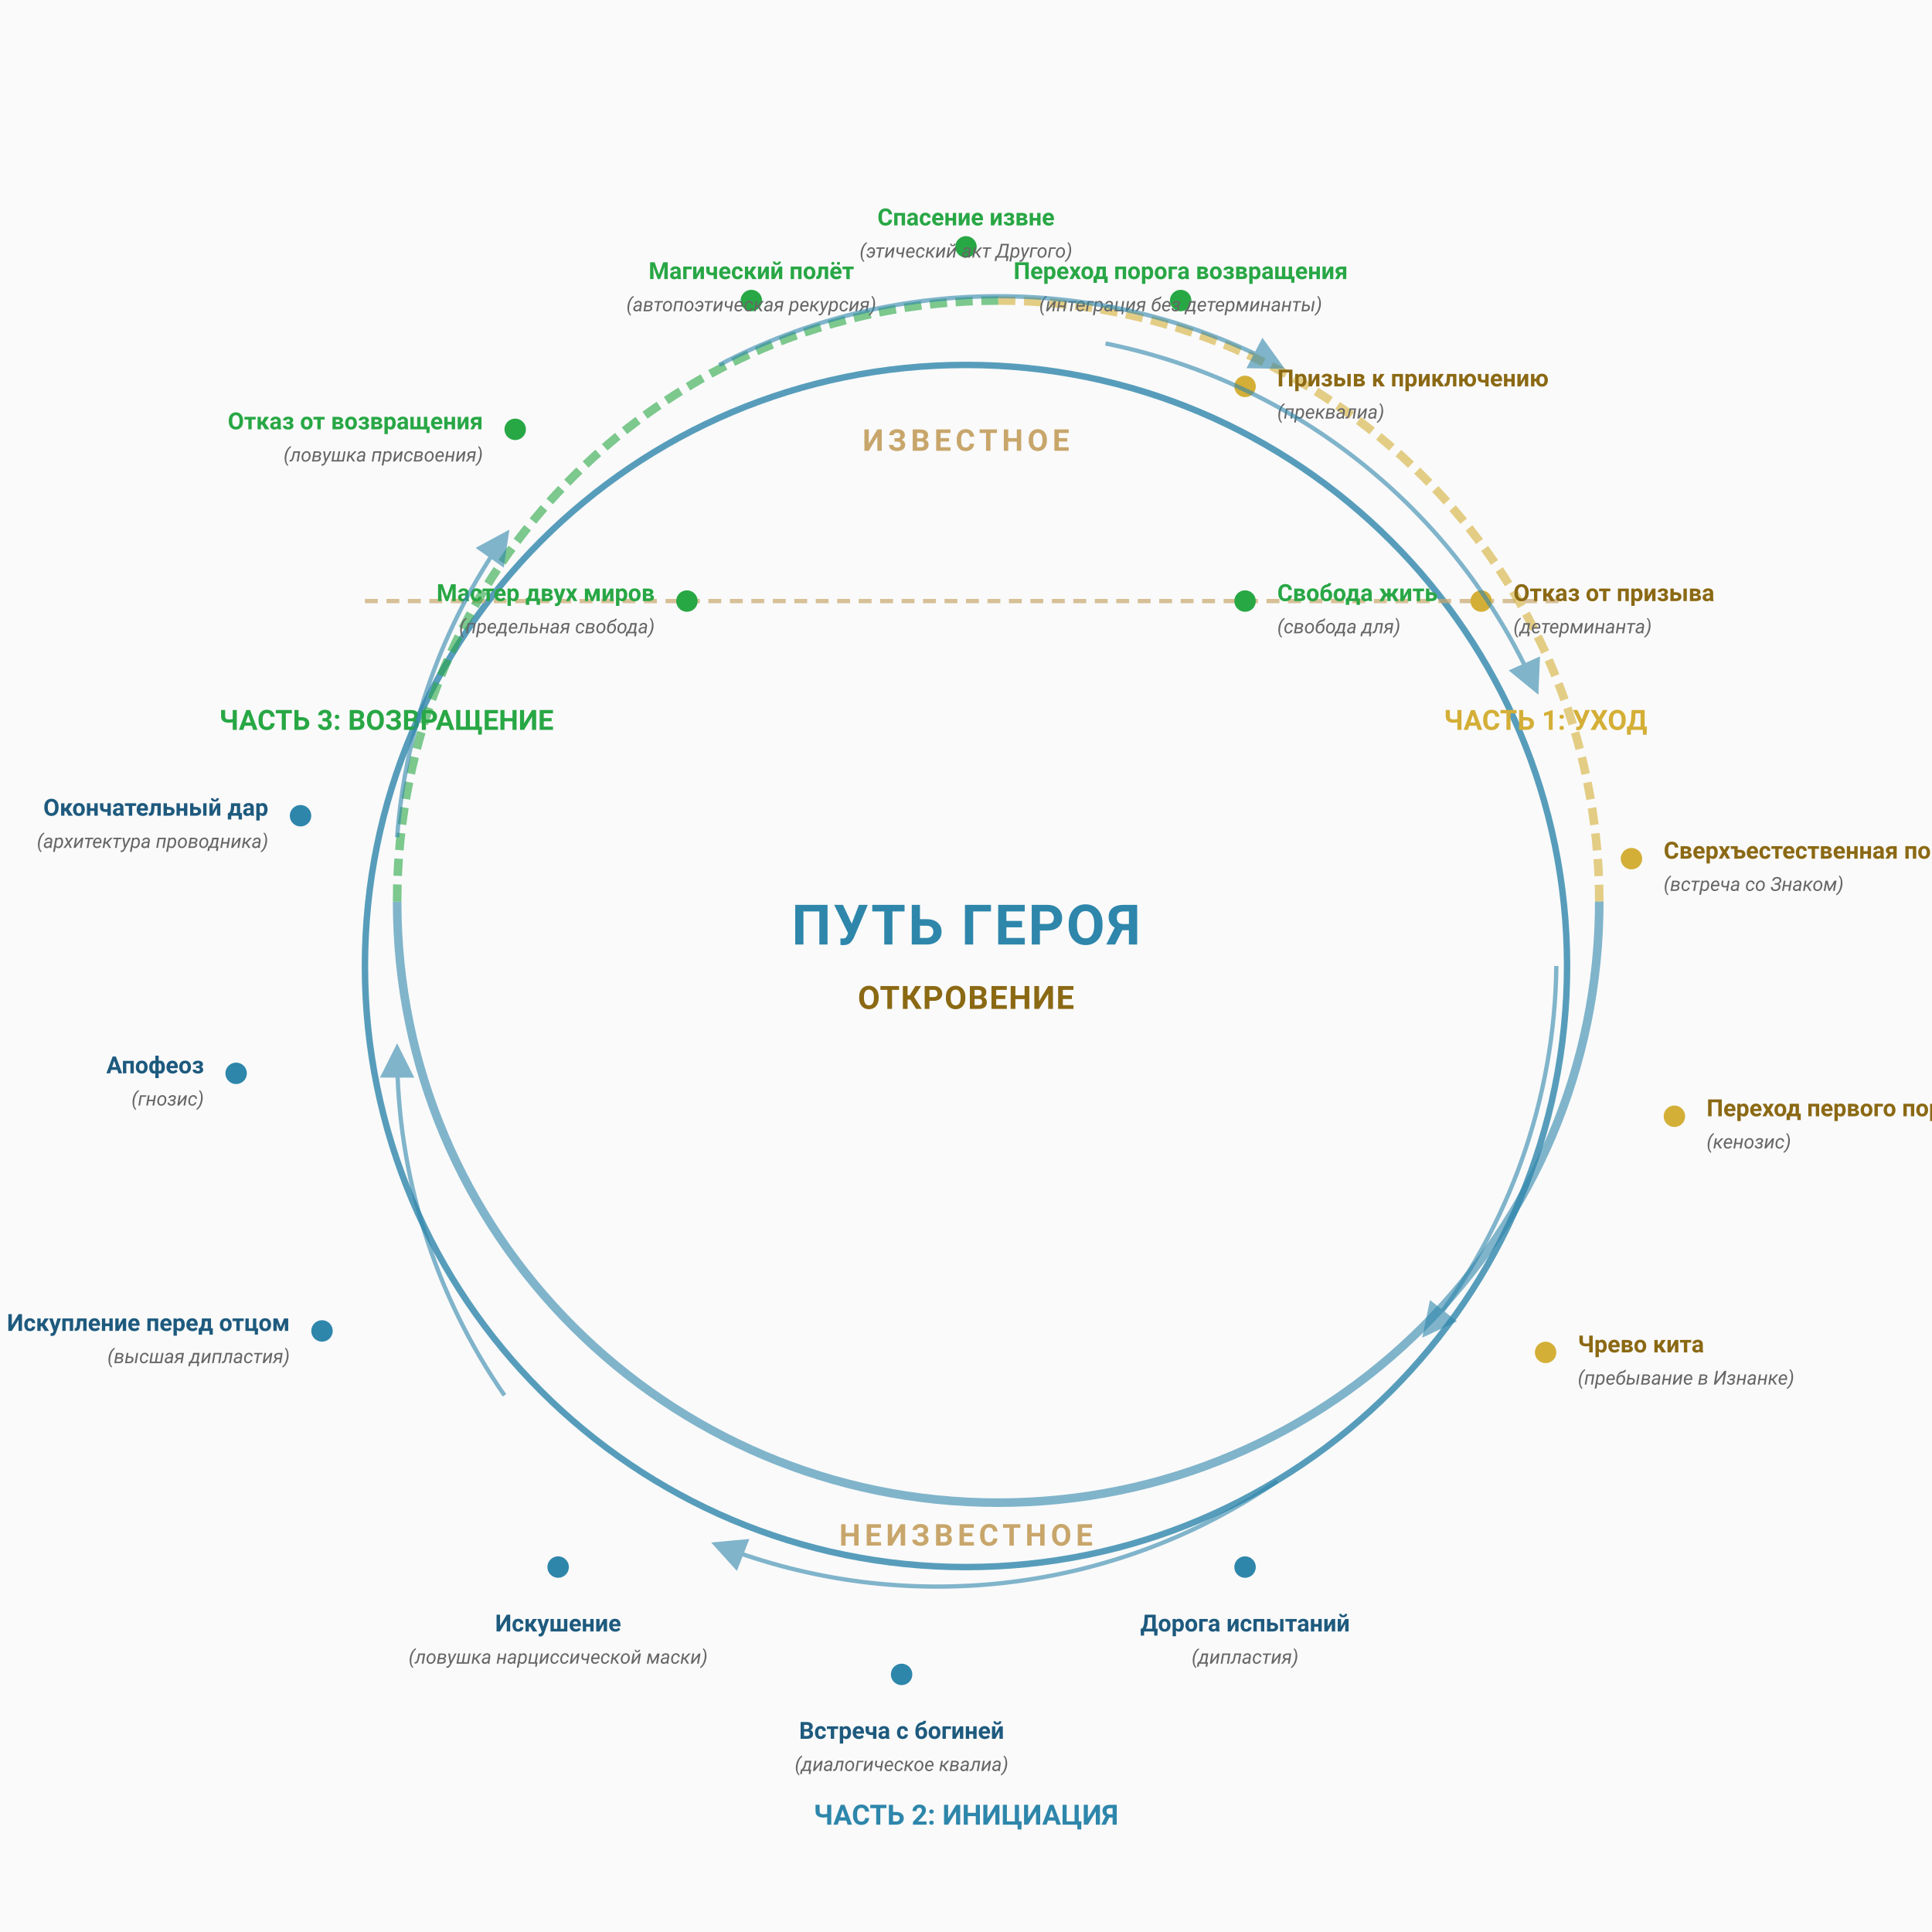
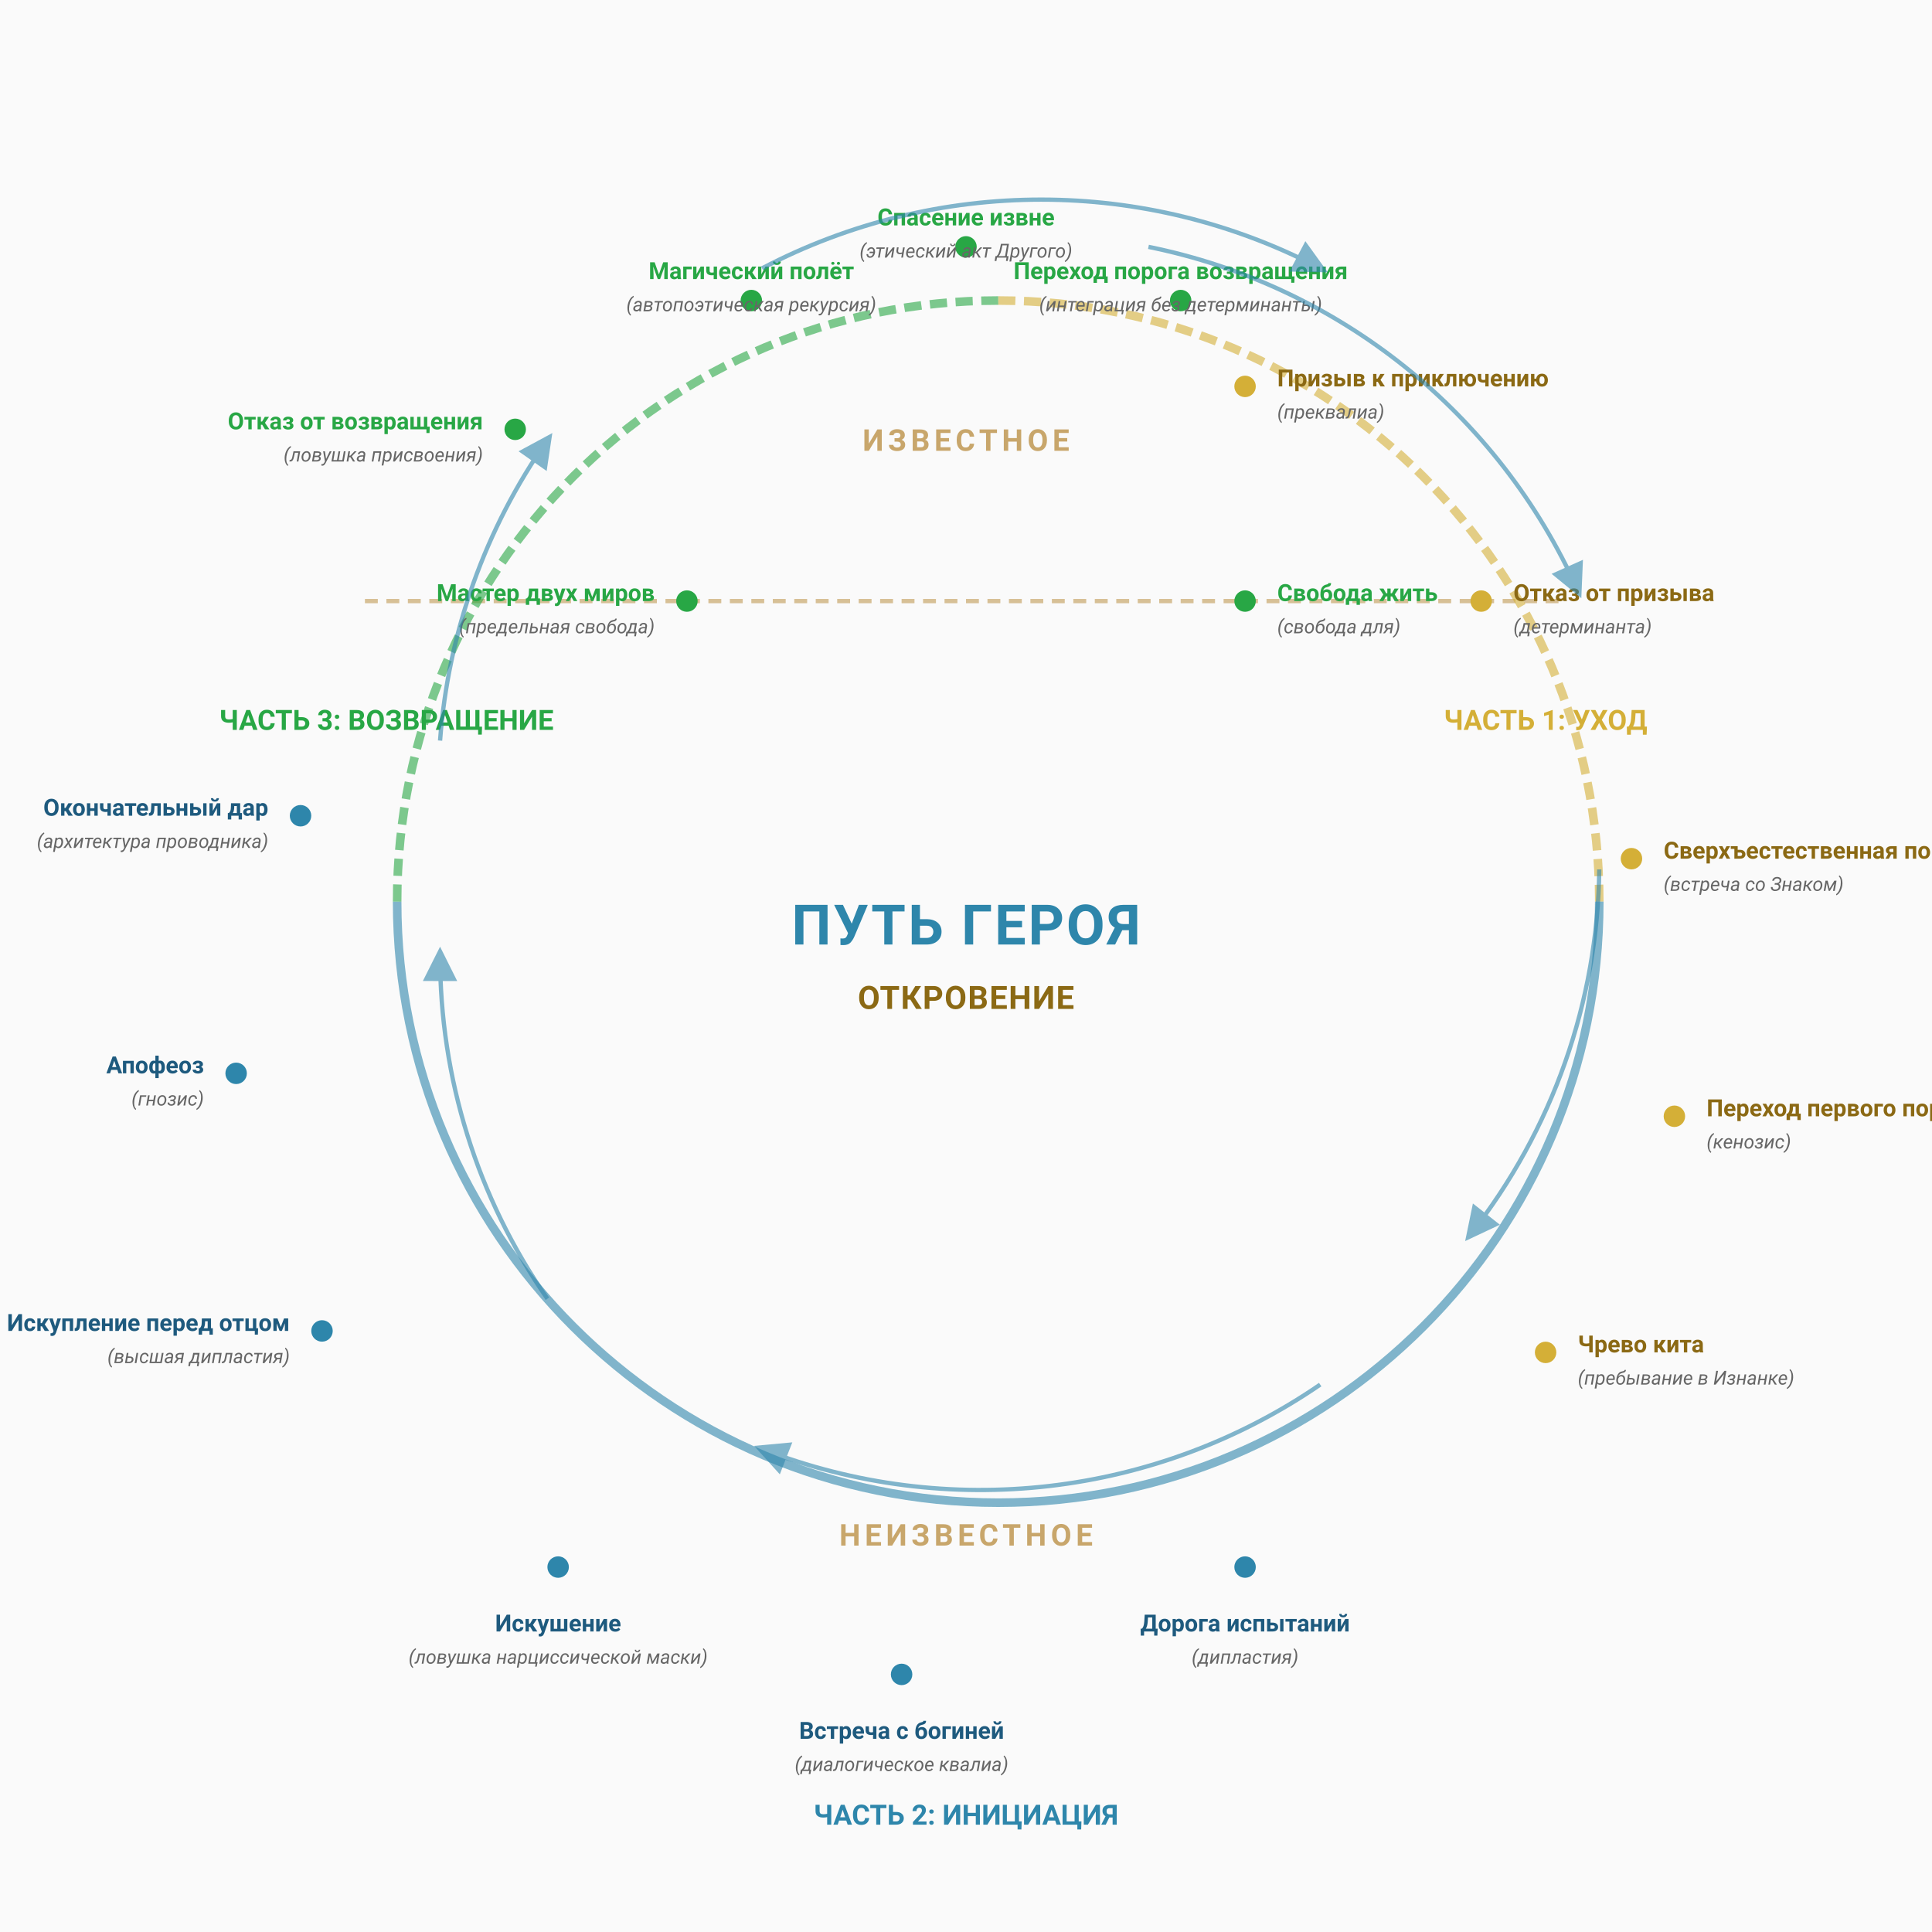
<svg xmlns="http://www.w3.org/2000/svg" viewBox="0 0 900 900" width="900" height="900">
  <defs>
    <marker id="arrow" markerWidth="8" markerHeight="8" refX="6" refY="4" orient="auto">
      <polygon points="0 0, 8 4, 0 8" fill="#2E86AB" />
    </marker>
  </defs>
  <rect width="100%" height="100%" fill="#FAFAFA" />
-   <circle cx="450" cy="450" r="280" fill="none" stroke="#2E86AB" stroke-width="3" opacity="0.8" />
  <line x1="170" y1="280" x2="730" y2="280" stroke="#C8A66B" stroke-width="2" stroke-dasharray="6,4" opacity="0.7" />
  <g text-anchor="middle" font-family="system-ui, -apple-system, 'Segoe UI', Roboto, sans-serif">
    <text x="450" y="440" font-size="26" font-weight="bold" fill="#2E86AB" letter-spacing="1">ПУТЬ ГЕРОЯ</text>
    <text x="450" y="470" font-size="15" font-weight="600" fill="#8B6914" letter-spacing="0.5">ОТКРОВЕНИЕ</text>
    <text x="450" y="210" font-size="14" font-weight="bold" fill="#C8A66B" letter-spacing="2">ИЗВЕСТНОЕ</text>
    <text x="450" y="720" font-size="14" font-weight="bold" fill="#C8A66B" letter-spacing="2">НЕИЗВЕСТНОЕ</text>
  </g>
  <path d="M 465 140 A 280 280 0 0 1 745 420" fill="none" stroke="#D4AF37" stroke-width="4" opacity="0.6" stroke-dasharray="8,4" />
  <path d="M 745 420 A 280 280 0 0 1 185 420" fill="none" stroke="#2E86AB" stroke-width="4" opacity="0.6" />
  <path d="M 185 420 A 280 280 0 0 1 465 140" fill="none" stroke="#28A745" stroke-width="4" opacity="0.6" stroke-dasharray="8,4" />
  <g id="departure" font-family="system-ui, -apple-system, 'Segoe UI', Roboto, sans-serif" font-size="11" font-weight="600" fill="#8B6914">
    <g id="stage-call">
      <circle cx="580" cy="180" r="5" fill="#D4AF37" />
      <text x="595" y="180" text-anchor="start">Призыв к приключению</text>
      <text x="595" y="195" text-anchor="start" font-size="9" font-weight="normal" font-style="italic" fill="#666">(преквалиа)</text>
    </g>
    <g id="stage-refusal">
      <circle cx="690" cy="280" r="5" fill="#D4AF37" />
      <text x="705" y="280" text-anchor="start">Отказ от призыва</text>
      <text x="705" y="295" text-anchor="start" font-size="9" font-weight="normal" font-style="italic" fill="#666">(детерминанта)</text>
    </g>
    <g id="stage-help">
      <circle cx="760" cy="400" r="5" fill="#D4AF37" />
      <text x="775" y="400" text-anchor="start">Сверхъестественная помощь</text>
      <text x="775" y="415" text-anchor="start" font-size="9" font-weight="normal" font-style="italic" fill="#666">(встреча со Знаком)</text>
    </g>
    <g id="stage-threshold">
      <circle cx="780" cy="520" r="5" fill="#D4AF37" />
      <text x="795" y="520" text-anchor="start">Переход первого порога</text>
      <text x="795" y="535" text-anchor="start" font-size="9" font-weight="normal" font-style="italic" fill="#666">(кенозис)</text>
    </g>
    <g id="stage-whale">
      <circle cx="720" cy="630" r="5" fill="#D4AF37" />
      <text x="735" y="630" text-anchor="start">Чрево кита</text>
      <text x="735" y="645" text-anchor="start" font-size="9" font-weight="normal" font-style="italic" fill="#666">(пребывание в Изнанке)</text>
    </g>
  </g>
  <g id="initiation" font-family="system-ui, -apple-system, 'Segoe UI', Roboto, sans-serif" font-size="11" font-weight="600" fill="#1E5A7E">
    <g id="stage-trials">
      <circle cx="580" cy="730" r="5" fill="#2E86AB" />
      <text x="580" y="760" text-anchor="middle">Дорога испытаний</text>
      <text x="580" y="775" text-anchor="middle" font-size="9" font-weight="normal" font-style="italic" fill="#666">(дипластия)</text>
    </g>
    <g id="stage-goddess">
      <circle cx="420" cy="780" r="5" fill="#2E86AB" />
      <text x="420" y="810" text-anchor="middle">Встреча с богиней</text>
      <text x="420" y="825" text-anchor="middle" font-size="9" font-weight="normal" font-style="italic" fill="#666">(диалогическое квалиа)</text>
    </g>
    <g id="stage-temptation">
      <circle cx="260" cy="730" r="5" fill="#2E86AB" />
      <text x="260" y="760" text-anchor="middle">Искушение</text>
      <text x="260" y="775" text-anchor="middle" font-size="9" font-weight="normal" font-style="italic" fill="#666">(ловушка нарциссической маски)</text>
    </g>
    <g id="stage-father">
      <circle cx="150" cy="620" r="5" fill="#2E86AB" />
      <text x="135" y="620" text-anchor="end">Искупление перед отцом</text>
      <text x="135" y="635" text-anchor="end" font-size="9" font-weight="normal" font-style="italic" fill="#666">(высшая дипластия)</text>
    </g>
    <g id="stage-apotheosis">
      <circle cx="110" cy="500" r="5" fill="#2E86AB" />
      <text x="95" y="500" text-anchor="end">Апофеоз</text>
      <text x="95" y="515" text-anchor="end" font-size="9" font-weight="normal" font-style="italic" fill="#666">(гнозис)</text>
    </g>
    <g id="stage-gift">
      <circle cx="140" cy="380" r="5" fill="#2E86AB" />
      <text x="125" y="380" text-anchor="end">Окончательный дар</text>
      <text x="125" y="395" text-anchor="end" font-size="9" font-weight="normal" font-style="italic" fill="#666">(архитектура проводника)</text>
    </g>
  </g>
  <g id="return" font-family="system-ui, -apple-system, 'Segoe UI', Roboto, sans-serif" font-size="11" font-weight="600" fill="#28A745">
    <g id="stage-refusal-return">
      <circle cx="240" cy="200" r="5" fill="#28A745" />
      <text x="225" y="200" text-anchor="end">Отказ от возвращения</text>
      <text x="225" y="215" text-anchor="end" font-size="9" font-weight="normal" font-style="italic" fill="#666">(ловушка присвоения)</text>
    </g>
    <g id="stage-flight">
      <circle cx="350" cy="140" r="5" fill="#28A745" />
      <text x="350" y="130" text-anchor="middle">Магический полёт</text>
      <text x="350" y="145" text-anchor="middle" font-size="9" font-weight="normal" font-style="italic" fill="#666">(автопоэтическая рекурсия)</text>
    </g>
    <g id="stage-rescue">
      <circle cx="450" cy="115" r="5" fill="#28A745" />
      <text x="450" y="105" text-anchor="middle">Спасение извне</text>
      <text x="450" y="120" text-anchor="middle" font-size="9" font-weight="normal" font-style="italic" fill="#666">(этический акт Другого)</text>
    </g>
    <g id="stage-return-threshold">
      <circle cx="550" cy="140" r="5" fill="#28A745" />
      <text x="550" y="130" text-anchor="middle">Переход порога возвращения</text>
      <text x="550" y="145" text-anchor="middle" font-size="9" font-weight="normal" font-style="italic" fill="#666">(интеграция без детерминанты)</text>
    </g>
    <g id="stage-master">
      <circle cx="320" cy="280" r="5" fill="#28A745" />
      <text x="305" y="280" text-anchor="end">Мастер двух миров</text>
      <text x="305" y="295" text-anchor="end" font-size="9" font-weight="normal" font-style="italic" fill="#666">(предельная свобода)</text>
    </g>
    <g id="stage-freedom">
      <circle cx="580" cy="280" r="5" fill="#28A745" />
      <text x="595" y="280" text-anchor="start">Свобода жить</text>
      <text x="595" y="295" text-anchor="start" font-size="9" font-weight="normal" font-style="italic" fill="#666">(свобода для)</text>
    </g>
  </g>
  <g font-family="system-ui, -apple-system, 'Segoe UI', Roboto, sans-serif" font-size="13" font-weight="bold">
    <text x="720" y="340" fill="#D4AF37" text-anchor="middle">ЧАСТЬ 1: УХОД</text>
    <text x="450" y="850" fill="#2E86AB" text-anchor="middle">ЧАСТЬ 2: ИНИЦИАЦИЯ</text>
    <text x="180" y="340" fill="#28A745" text-anchor="middle">ЧАСТЬ 3: ВОЗВРАЩЕНИЕ</text>
  </g>
  <g fill="none" stroke="#2E86AB" stroke-width="2" marker-end="url(#arrow)" opacity="0.6">
-     <path d="M 515 160 A 280 280 0 0 1 715 320" />
-     <path d="M 725 450 A 280 280 0 0 1 665 620" />
-     <path d="M 595 690 A 280 280 0 0 1 335 720" />
-     <path d="M 235 650 A 280 280 0 0 1 185 490" />
-     <path d="M 185 390 A 280 280 0 0 1 235 250" />
-     <path d="M 335 170 A 280 280 0 0 1 595 170" />
+     <path d="M 535 115 A 280 280 0 0 1 735 275" />
+     <path d="M 745 405 A 280 280 0 0 1 685 575" />
+     <path d="M 615 645 A 280 280 0 0 1 355 675" />
+     <path d="M 255 605 A 280 280 0 0 1 205 445" />
+     <path d="M 205 345 A 280 280 0 0 1 255 205" />
+     <path d="M 355 125 A 280 280 0 0 1 615 125" />
  </g>
</svg>
